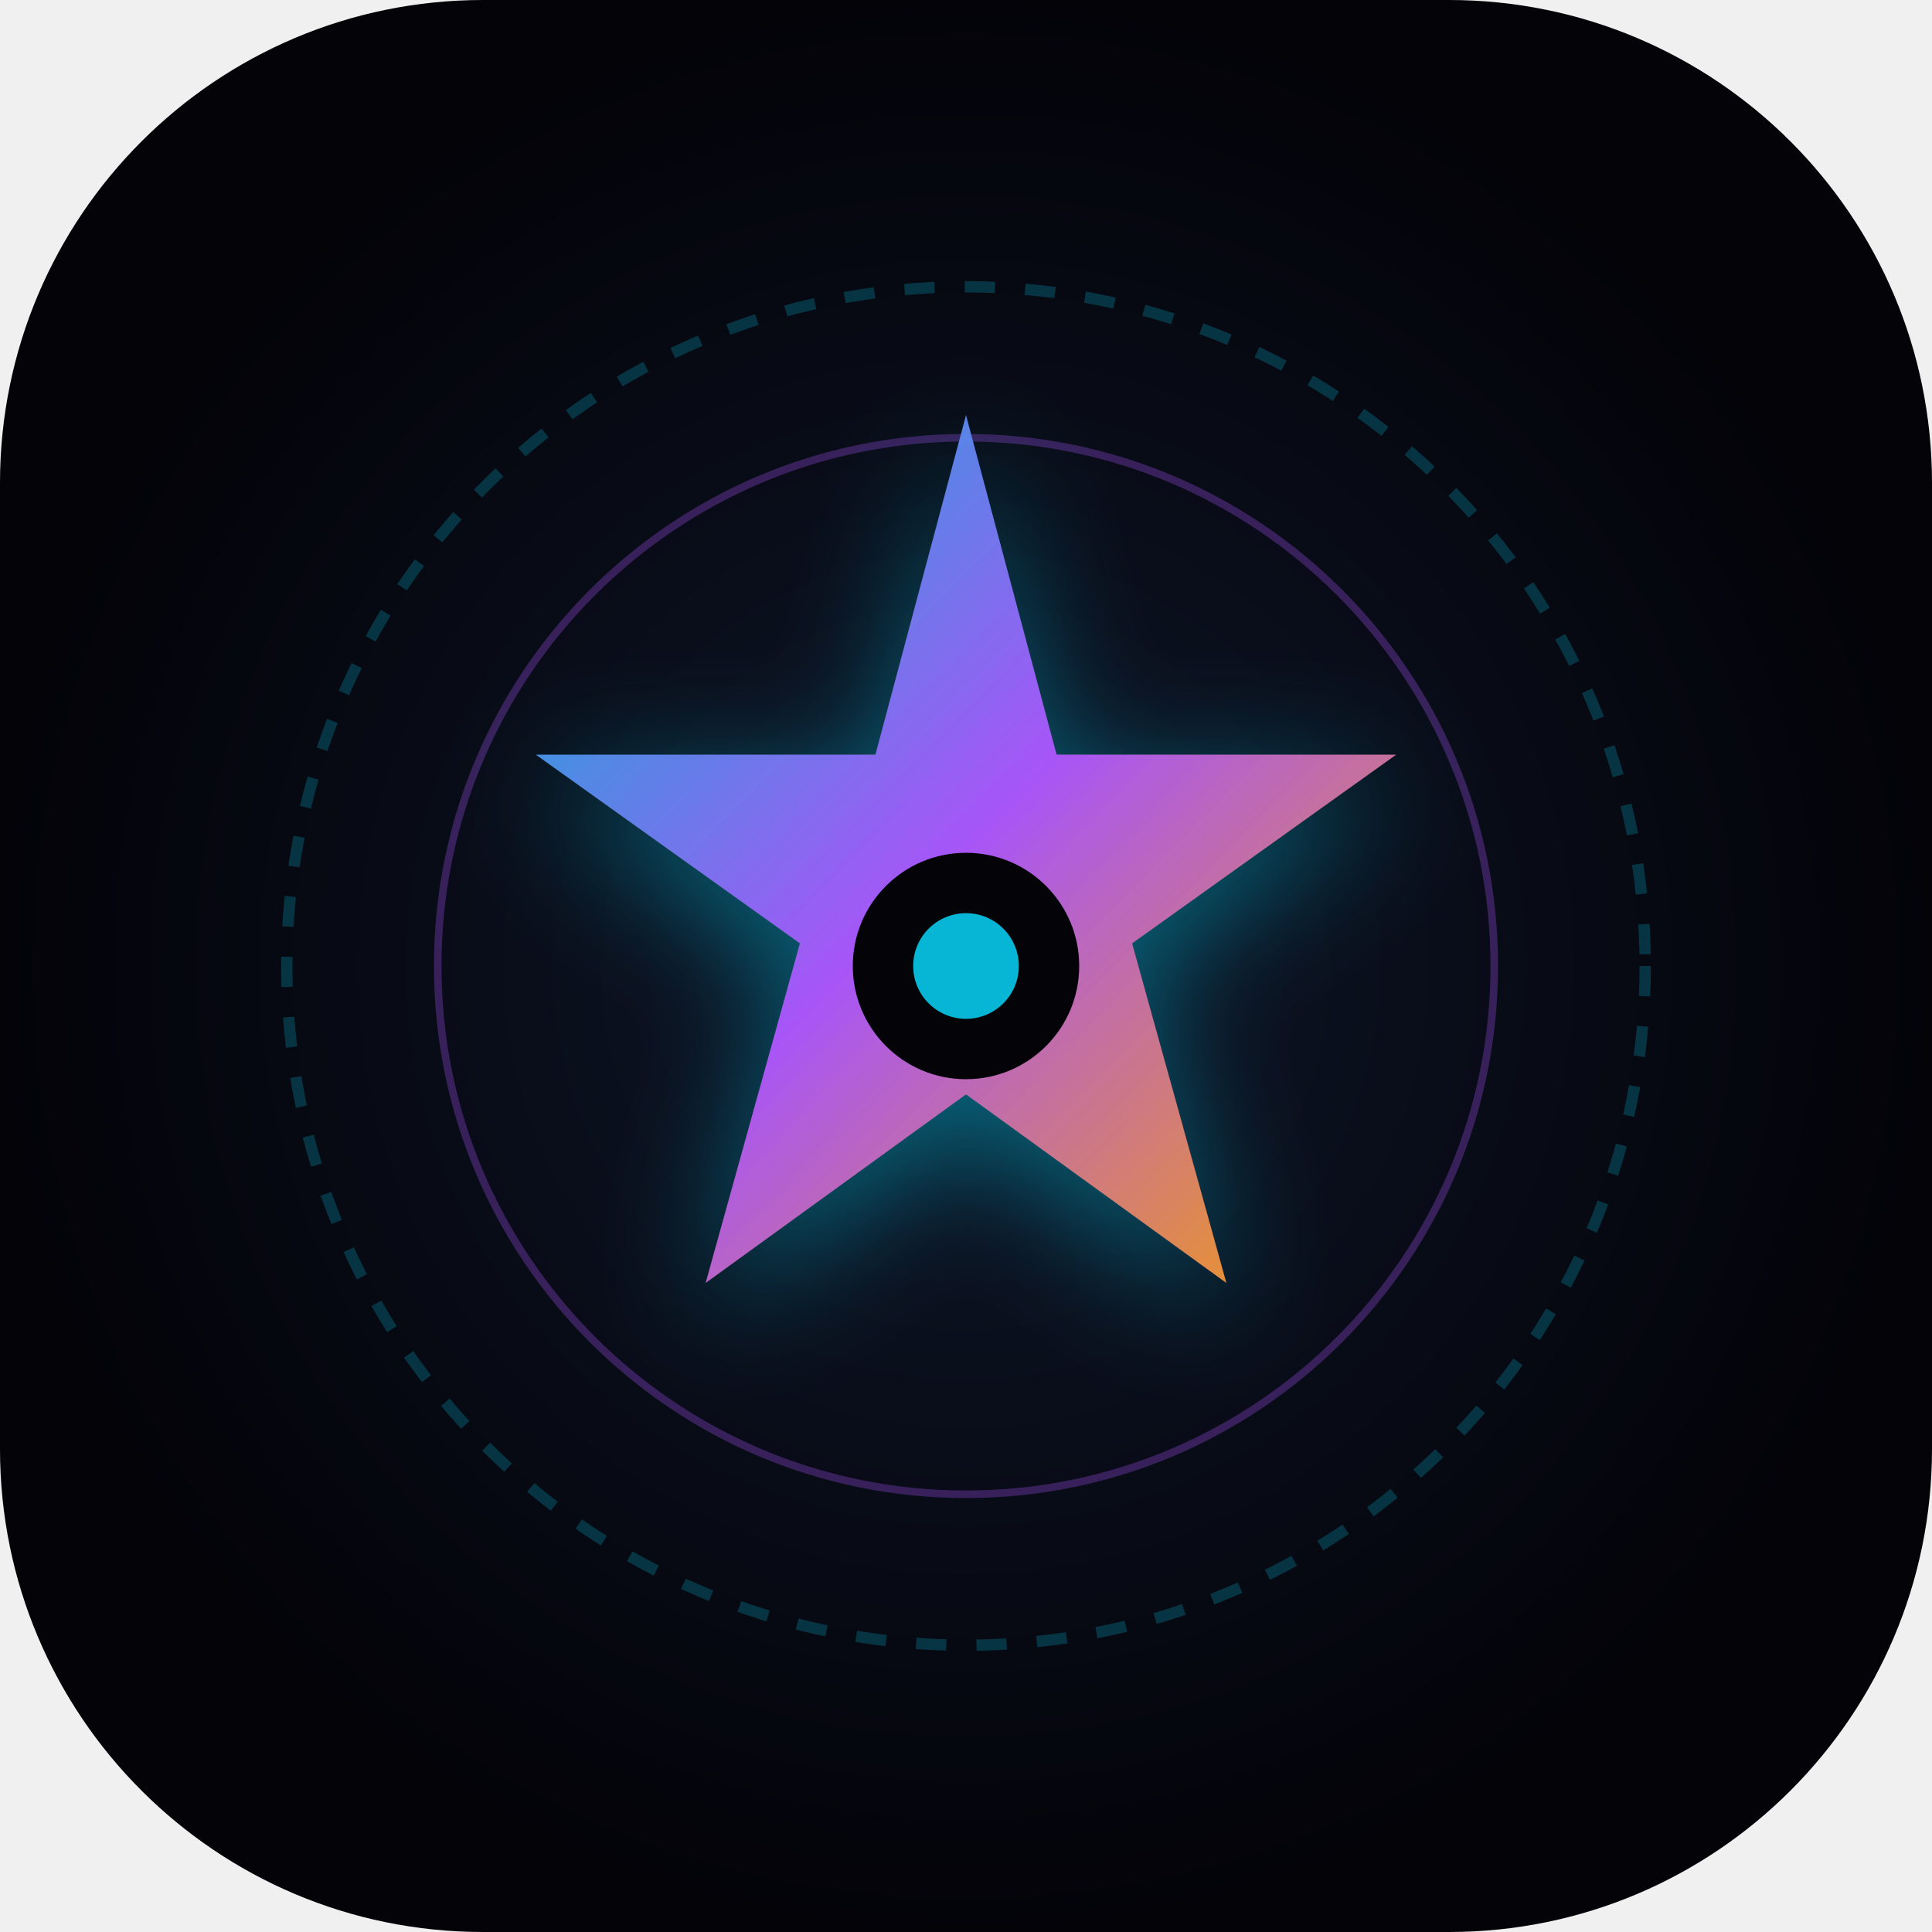
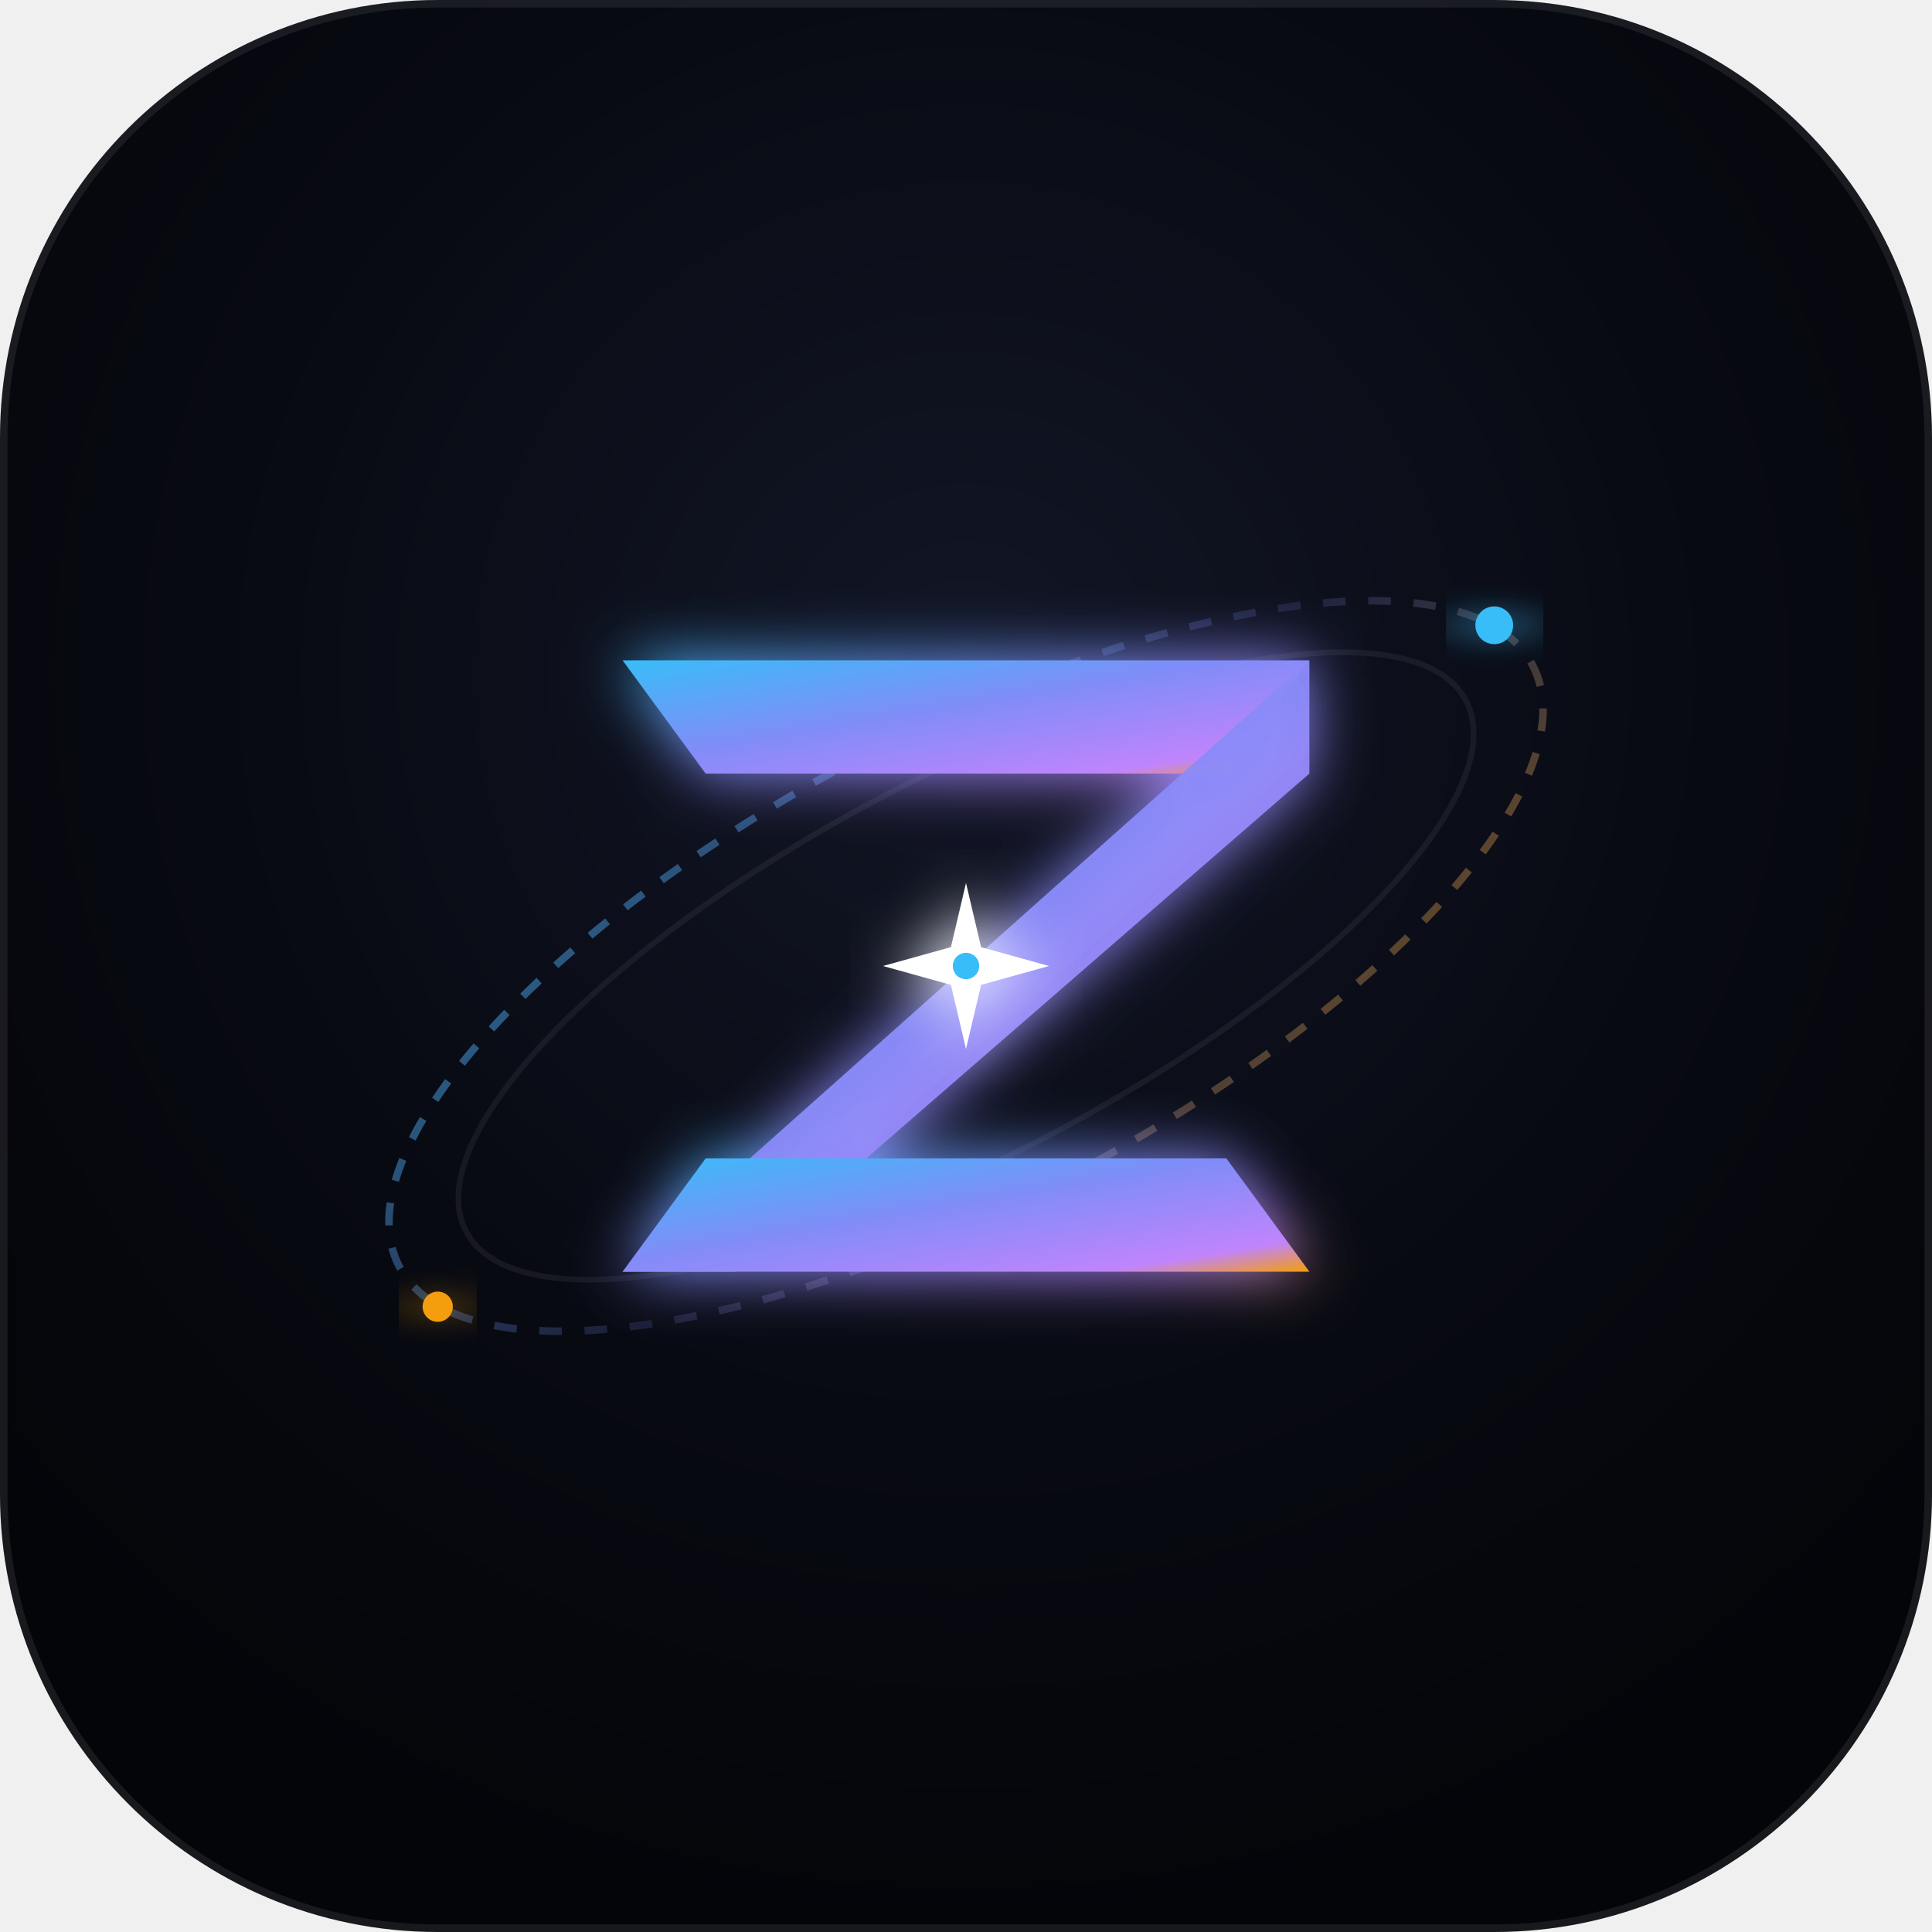
<svg xmlns="http://www.w3.org/2000/svg" viewBox="0 0 512 512" width="512" height="512">
  <defs>
-     <radialGradient id="bg" cx="50%" cy="50%" r="50%">
-       <stop offset="0%" stop-color="#0f172a" />
-       <stop offset="100%" stop-color="#030308" />
+     <radialGradient id="bgGrad" cx="50%" cy="35%" r="65%">
+       <stop offset="0%" stop-color="#121626" />
+       <stop offset="60%" stop-color="#080A12" />
+       <stop offset="100%" stop-color="#040509" />
    </radialGradient>
-     <linearGradient id="glow" x1="0%" y1="0%" x2="100%" y2="100%">
-       <stop offset="0%" stop-color="#06b6d4" />
-       <stop offset="50%" stop-color="#a855f7" />
-       <stop offset="100%" stop-color="#f59e0b" />
+     <linearGradient id="zGrad" x1="0%" y1="0%" x2="100%" y2="100%">
+       <stop offset="0%" stop-color="#38BDF8" />
+       <stop offset="45%" stop-color="#818CF8" />
+       <stop offset="85%" stop-color="#C084FC" />
+       <stop offset="100%" stop-color="#F59E0B" />
    </linearGradient>
-     <filter id="shadow" x="-20%" y="-20%" width="140%" height="140%">
-       <feDropShadow dx="0" dy="8" stdDeviation="16" flood-color="#06b6d4" flood-opacity="0.5" />
+     <linearGradient id="orbitGrad" x1="0%" y1="0%" x2="100%" y2="100%">
+       <stop offset="0%" stop-color="rgba(56, 189, 248, 0.6)" />
+       <stop offset="50%" stop-color="rgba(129, 140, 248, 0.15)" />
+       <stop offset="100%" stop-color="rgba(245, 158, 11, 0.5)" />
+     </linearGradient>
+     <filter id="softGlow" x="-20%" y="-20%" width="140%" height="140%">
+       <feGaussianBlur stdDeviation="8" result="blur" />
+       <feComposite in="SourceGraphic" in2="blur" operator="over" />
    </filter>
  </defs>
-   <rect width="512" height="512" rx="128" fill="url(#bg)" />
-   <circle cx="256" cy="256" r="180" stroke="rgba(6, 182, 212, 0.25)" stroke-width="3" fill="none" stroke-dasharray="8 8" />
-   <circle cx="256" cy="256" r="140" stroke="rgba(168, 85, 247, 0.3)" stroke-width="2" fill="none" />
-   <path d="M256 110 L280 200 L370 200 L300 250 L325 340 L256 290 L187 340 L212 250 L142 200 L232 200 Z" fill="url(#glow)" filter="url(#shadow)" />
-   <circle cx="256" cy="256" r="30" fill="#030308" />
-   <circle cx="256" cy="256" r="14" fill="#06b6d4" />
+   <rect width="512" height="512" rx="116" fill="url(#bgGrad)" />
+   <rect width="510" height="510" x="1" y="1" rx="115" fill="none" stroke="rgba(255, 255, 255, 0.08)" stroke-width="2" />
+   <g transform="translate(256, 256) rotate(-28)">
+     <ellipse cx="0" cy="0" rx="170" ry="62" fill="none" stroke="url(#orbitGrad)" stroke-width="2" stroke-dasharray="6 6" />
+     <ellipse cx="0" cy="0" rx="150" ry="50" fill="none" stroke="rgba(255, 255, 255, 0.06)" stroke-width="1.5" />
+     <circle cx="166" cy="-14" r="5" fill="#38BDF8" filter="url(#softGlow)" />
+     <circle cx="-166" cy="14" r="4" fill="#F59E0B" filter="url(#softGlow)" />
+   </g>
+   <g filter="url(#softGlow)">
+     <path d="M165 175 L347 175 L325 205 L187 205 Z" fill="url(#zGrad)" />
+     <path d="M347 175 L165 337 L195 337 L347 205 Z" fill="url(#zGrad)" opacity="0.95" />
+     <path d="M165 337 L347 337 L325 307 L187 307 Z" fill="url(#zGrad)" />
+   </g>
+   <g transform="translate(256, 256)">
+     <path d="M0 -22 L4 -5 L22 0 L4 5 L0 22 L-4 5 L-22 0 L-4 -5 Z" fill="#FFFFFF" filter="url(#softGlow)" />
+     <circle cx="0" cy="0" r="3.5" fill="#38BDF8" />
+   </g>
</svg>
